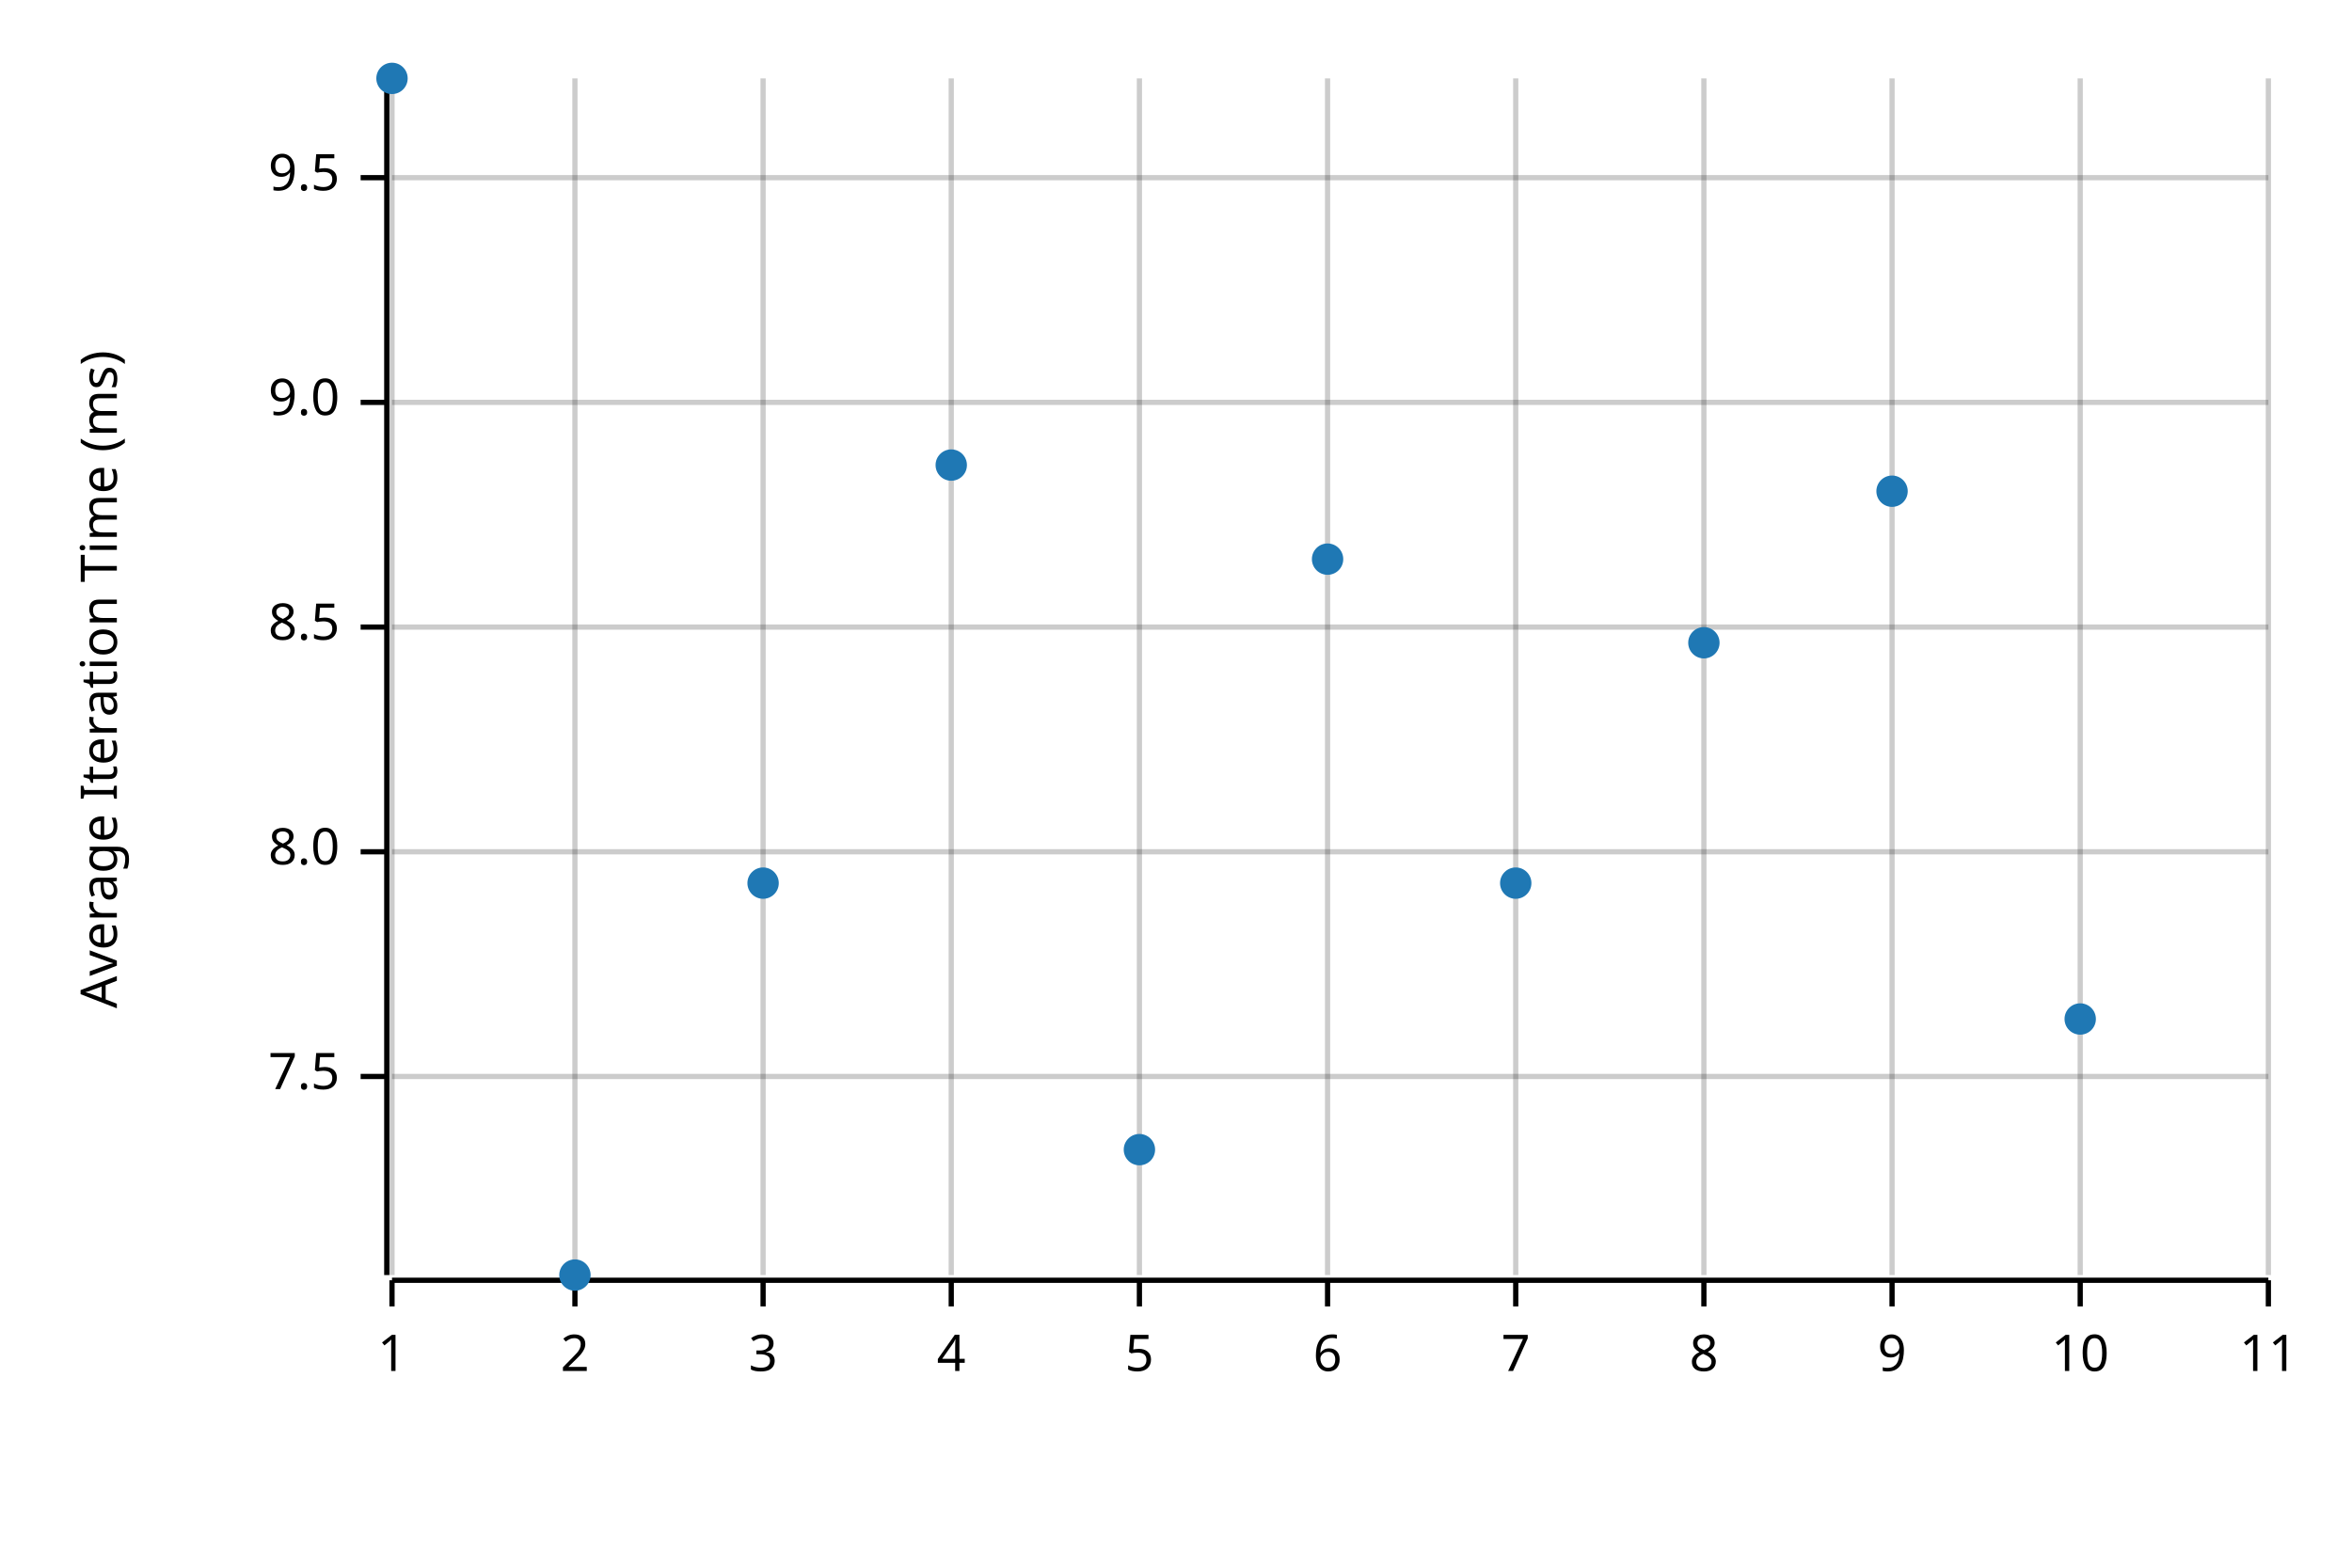
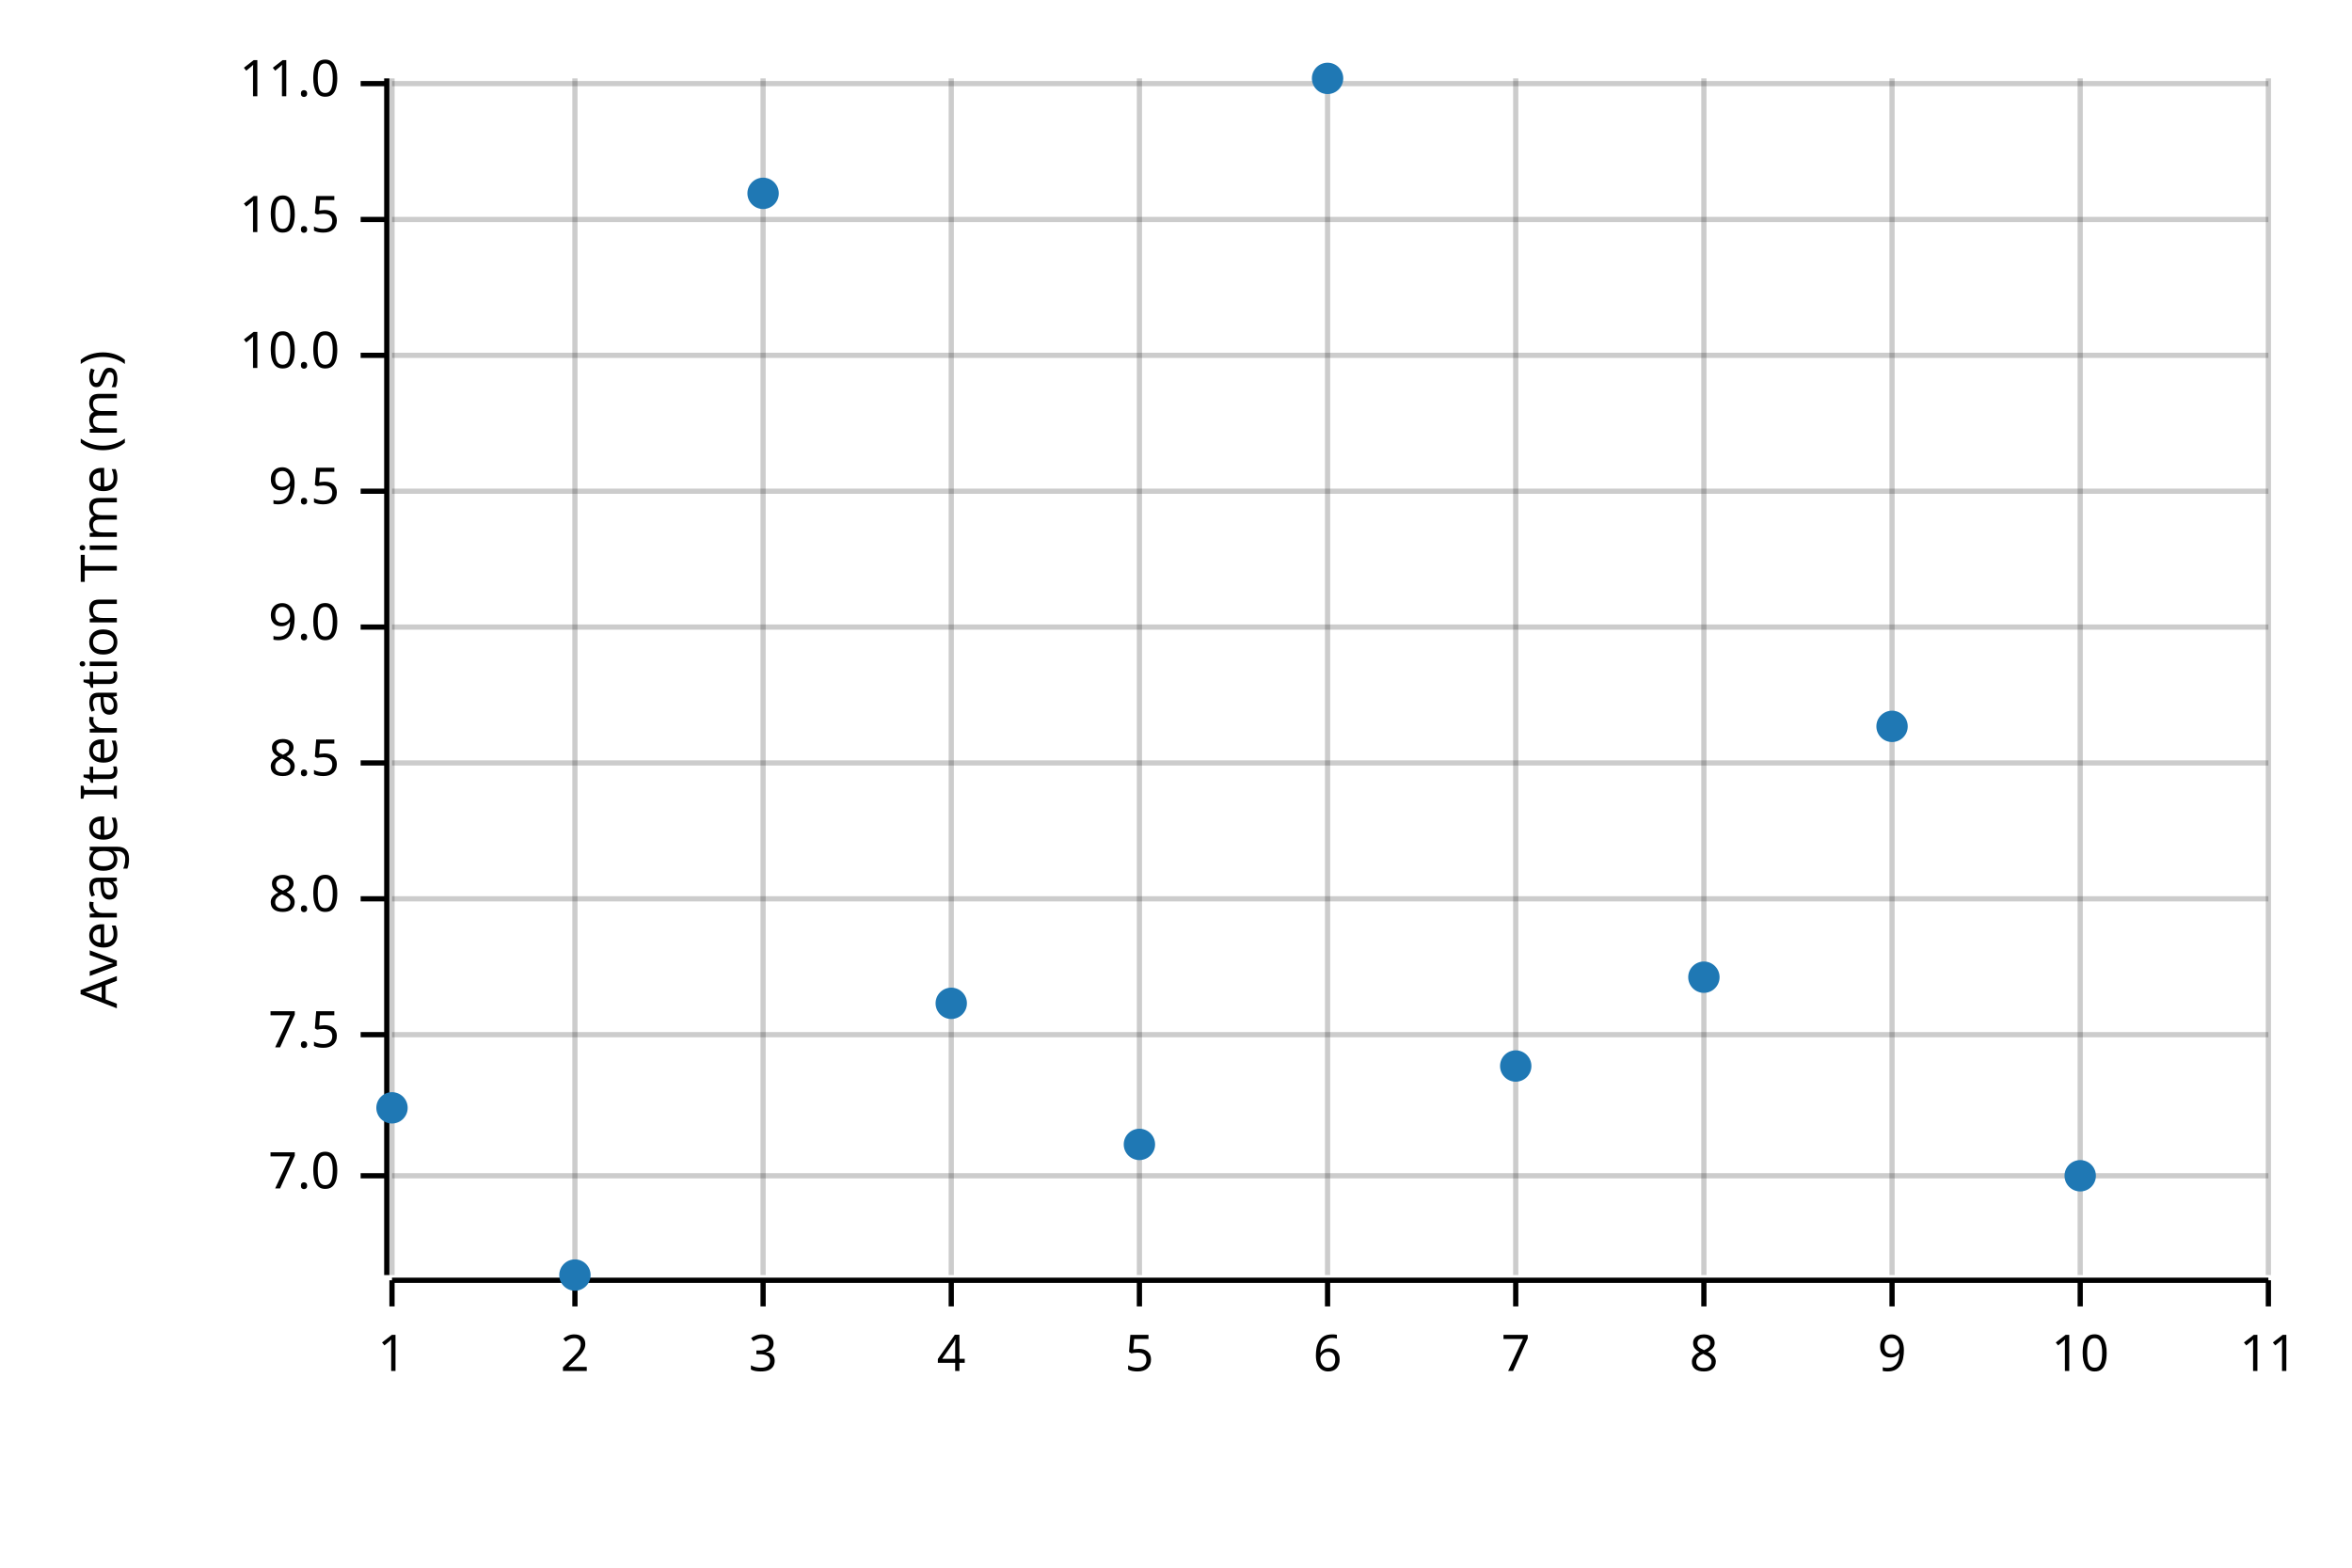
<svg xmlns="http://www.w3.org/2000/svg" width="450" height="300" viewBox="0 0 450 300">
  <text x="15" y="130" dy="0.76em" text-anchor="middle" font-family="sans-serif" font-size="9.677" opacity="1" fill="#000000" transform="rotate(270, 15, 130)">
Average Iteration Time (ms)
</text>
  <line opacity="0.2" stroke="#000000" stroke-width="1" x1="75" y1="244" x2="75" y2="15" />
  <line opacity="0.2" stroke="#000000" stroke-width="1" x1="110" y1="244" x2="110" y2="15" />
  <line opacity="0.2" stroke="#000000" stroke-width="1" x1="146" y1="244" x2="146" y2="15" />
  <line opacity="0.2" stroke="#000000" stroke-width="1" x1="182" y1="244" x2="182" y2="15" />
  <line opacity="0.2" stroke="#000000" stroke-width="1" x1="218" y1="244" x2="218" y2="15" />
  <line opacity="0.2" stroke="#000000" stroke-width="1" x1="254" y1="244" x2="254" y2="15" />
  <line opacity="0.2" stroke="#000000" stroke-width="1" x1="290" y1="244" x2="290" y2="15" />
  <line opacity="0.2" stroke="#000000" stroke-width="1" x1="326" y1="244" x2="326" y2="15" />
  <line opacity="0.2" stroke="#000000" stroke-width="1" x1="362" y1="244" x2="362" y2="15" />
  <line opacity="0.2" stroke="#000000" stroke-width="1" x1="398" y1="244" x2="398" y2="15" />
  <line opacity="0.2" stroke="#000000" stroke-width="1" x1="434" y1="244" x2="434" y2="15" />
-   <line opacity="0.2" stroke="#000000" stroke-width="1" x1="75" y1="206" x2="434" y2="206" />
-   <line opacity="0.2" stroke="#000000" stroke-width="1" x1="75" y1="163" x2="434" y2="163" />
+   <line opacity="0.2" stroke="#000000" stroke-width="1" x1="75" y1="225" x2="434" y2="225" />
+   <line opacity="0.2" stroke="#000000" stroke-width="1" x1="75" y1="198" x2="434" y2="198" />
+   <line opacity="0.2" stroke="#000000" stroke-width="1" x1="75" y1="172" x2="434" y2="172" />
+   <line opacity="0.2" stroke="#000000" stroke-width="1" x1="75" y1="146" x2="434" y2="146" />
  <line opacity="0.2" stroke="#000000" stroke-width="1" x1="75" y1="120" x2="434" y2="120" />
-   <line opacity="0.2" stroke="#000000" stroke-width="1" x1="75" y1="77" x2="434" y2="77" />
-   <line opacity="0.2" stroke="#000000" stroke-width="1" x1="75" y1="34" x2="434" y2="34" />
+   <line opacity="0.2" stroke="#000000" stroke-width="1" x1="75" y1="94" x2="434" y2="94" />
+   <line opacity="0.2" stroke="#000000" stroke-width="1" x1="75" y1="68" x2="434" y2="68" />
+   <line opacity="0.2" stroke="#000000" stroke-width="1" x1="75" y1="42" x2="434" y2="42" />
+   <line opacity="0.2" stroke="#000000" stroke-width="1" x1="75" y1="16" x2="434" y2="16" />
  <polyline fill="none" opacity="1" stroke="#000000" stroke-width="1" points="74,15 74,244 " />
-   <text x="65" y="206" dy="0.5ex" text-anchor="end" font-family="sans-serif" font-size="9.677" opacity="1" fill="#000000">
+   <text x="65" y="225" dy="0.5ex" text-anchor="end" font-family="sans-serif" font-size="9.677" opacity="1" fill="#000000">
+ 7.0
+ </text>
+   <polyline fill="none" opacity="1" stroke="#000000" stroke-width="1" points="69,225 74,225 " />
+   <text x="65" y="198" dy="0.5ex" text-anchor="end" font-family="sans-serif" font-size="9.677" opacity="1" fill="#000000">
7.5
</text>
-   <polyline fill="none" opacity="1" stroke="#000000" stroke-width="1" points="69,206 74,206 " />
-   <text x="65" y="163" dy="0.5ex" text-anchor="end" font-family="sans-serif" font-size="9.677" opacity="1" fill="#000000">
+   <polyline fill="none" opacity="1" stroke="#000000" stroke-width="1" points="69,198 74,198 " />
+   <text x="65" y="172" dy="0.5ex" text-anchor="end" font-family="sans-serif" font-size="9.677" opacity="1" fill="#000000">
8.0
</text>
-   <polyline fill="none" opacity="1" stroke="#000000" stroke-width="1" points="69,163 74,163 " />
-   <text x="65" y="120" dy="0.5ex" text-anchor="end" font-family="sans-serif" font-size="9.677" opacity="1" fill="#000000">
+   <polyline fill="none" opacity="1" stroke="#000000" stroke-width="1" points="69,172 74,172 " />
+   <text x="65" y="146" dy="0.5ex" text-anchor="end" font-family="sans-serif" font-size="9.677" opacity="1" fill="#000000">
8.5
</text>
-   <polyline fill="none" opacity="1" stroke="#000000" stroke-width="1" points="69,120 74,120 " />
-   <text x="65" y="77" dy="0.5ex" text-anchor="end" font-family="sans-serif" font-size="9.677" opacity="1" fill="#000000">
+   <polyline fill="none" opacity="1" stroke="#000000" stroke-width="1" points="69,146 74,146 " />
+   <text x="65" y="120" dy="0.5ex" text-anchor="end" font-family="sans-serif" font-size="9.677" opacity="1" fill="#000000">
9.0
</text>
-   <polyline fill="none" opacity="1" stroke="#000000" stroke-width="1" points="69,77 74,77 " />
-   <text x="65" y="34" dy="0.5ex" text-anchor="end" font-family="sans-serif" font-size="9.677" opacity="1" fill="#000000">
+   <polyline fill="none" opacity="1" stroke="#000000" stroke-width="1" points="69,120 74,120 " />
+   <text x="65" y="94" dy="0.5ex" text-anchor="end" font-family="sans-serif" font-size="9.677" opacity="1" fill="#000000">
9.5
</text>
-   <polyline fill="none" opacity="1" stroke="#000000" stroke-width="1" points="69,34 74,34 " />
+   <polyline fill="none" opacity="1" stroke="#000000" stroke-width="1" points="69,94 74,94 " />
+   <text x="65" y="68" dy="0.5ex" text-anchor="end" font-family="sans-serif" font-size="9.677" opacity="1" fill="#000000">
+ 10.0
+ </text>
+   <polyline fill="none" opacity="1" stroke="#000000" stroke-width="1" points="69,68 74,68 " />
+   <text x="65" y="42" dy="0.5ex" text-anchor="end" font-family="sans-serif" font-size="9.677" opacity="1" fill="#000000">
+ 10.5
+ </text>
+   <polyline fill="none" opacity="1" stroke="#000000" stroke-width="1" points="69,42 74,42 " />
+   <text x="65" y="16" dy="0.5ex" text-anchor="end" font-family="sans-serif" font-size="9.677" opacity="1" fill="#000000">
+ 11.0
+ </text>
+   <polyline fill="none" opacity="1" stroke="#000000" stroke-width="1" points="69,16 74,16 " />
  <polyline fill="none" opacity="1" stroke="#000000" stroke-width="1" points="75,245 434,245 " />
  <text x="75" y="255" dy="0.76em" text-anchor="middle" font-family="sans-serif" font-size="9.677" opacity="1" fill="#000000">
1
</text>
  <polyline fill="none" opacity="1" stroke="#000000" stroke-width="1" points="75,245 75,250 " />
  <text x="110" y="255" dy="0.76em" text-anchor="middle" font-family="sans-serif" font-size="9.677" opacity="1" fill="#000000">
2
</text>
  <polyline fill="none" opacity="1" stroke="#000000" stroke-width="1" points="110,245 110,250 " />
  <text x="146" y="255" dy="0.76em" text-anchor="middle" font-family="sans-serif" font-size="9.677" opacity="1" fill="#000000">
3
</text>
  <polyline fill="none" opacity="1" stroke="#000000" stroke-width="1" points="146,245 146,250 " />
  <text x="182" y="255" dy="0.76em" text-anchor="middle" font-family="sans-serif" font-size="9.677" opacity="1" fill="#000000">
4
</text>
  <polyline fill="none" opacity="1" stroke="#000000" stroke-width="1" points="182,245 182,250 " />
  <text x="218" y="255" dy="0.76em" text-anchor="middle" font-family="sans-serif" font-size="9.677" opacity="1" fill="#000000">
5
</text>
  <polyline fill="none" opacity="1" stroke="#000000" stroke-width="1" points="218,245 218,250 " />
  <text x="254" y="255" dy="0.76em" text-anchor="middle" font-family="sans-serif" font-size="9.677" opacity="1" fill="#000000">
6
</text>
  <polyline fill="none" opacity="1" stroke="#000000" stroke-width="1" points="254,245 254,250 " />
  <text x="290" y="255" dy="0.76em" text-anchor="middle" font-family="sans-serif" font-size="9.677" opacity="1" fill="#000000">
7
</text>
  <polyline fill="none" opacity="1" stroke="#000000" stroke-width="1" points="290,245 290,250 " />
  <text x="326" y="255" dy="0.76em" text-anchor="middle" font-family="sans-serif" font-size="9.677" opacity="1" fill="#000000">
8
</text>
  <polyline fill="none" opacity="1" stroke="#000000" stroke-width="1" points="326,245 326,250 " />
  <text x="362" y="255" dy="0.76em" text-anchor="middle" font-family="sans-serif" font-size="9.677" opacity="1" fill="#000000">
9
</text>
  <polyline fill="none" opacity="1" stroke="#000000" stroke-width="1" points="362,245 362,250 " />
  <text x="398" y="255" dy="0.76em" text-anchor="middle" font-family="sans-serif" font-size="9.677" opacity="1" fill="#000000">
10
</text>
  <polyline fill="none" opacity="1" stroke="#000000" stroke-width="1" points="398,245 398,250 " />
  <text x="434" y="255" dy="0.76em" text-anchor="middle" font-family="sans-serif" font-size="9.677" opacity="1" fill="#000000">
11
</text>
  <polyline fill="none" opacity="1" stroke="#000000" stroke-width="1" points="434,245 434,250 " />
-   <circle cx="75" cy="15" r="3" opacity="1" fill="#1F78B4" stroke="none" stroke-width="1" />
+   <circle cx="75" cy="212" r="3" opacity="1" fill="#1F78B4" stroke="none" stroke-width="1" />
  <circle cx="110" cy="244" r="3" opacity="1" fill="#1F78B4" stroke="none" stroke-width="1" />
-   <circle cx="146" cy="169" r="3" opacity="1" fill="#1F78B4" stroke="none" stroke-width="1" />
-   <circle cx="182" cy="89" r="3" opacity="1" fill="#1F78B4" stroke="none" stroke-width="1" />
-   <circle cx="218" cy="220" r="3" opacity="1" fill="#1F78B4" stroke="none" stroke-width="1" />
-   <circle cx="254" cy="107" r="3" opacity="1" fill="#1F78B4" stroke="none" stroke-width="1" />
-   <circle cx="290" cy="169" r="3" opacity="1" fill="#1F78B4" stroke="none" stroke-width="1" />
-   <circle cx="326" cy="123" r="3" opacity="1" fill="#1F78B4" stroke="none" stroke-width="1" />
-   <circle cx="362" cy="94" r="3" opacity="1" fill="#1F78B4" stroke="none" stroke-width="1" />
-   <circle cx="398" cy="195" r="3" opacity="1" fill="#1F78B4" stroke="none" stroke-width="1" />
+   <circle cx="146" cy="37" r="3" opacity="1" fill="#1F78B4" stroke="none" stroke-width="1" />
+   <circle cx="182" cy="192" r="3" opacity="1" fill="#1F78B4" stroke="none" stroke-width="1" />
+   <circle cx="218" cy="219" r="3" opacity="1" fill="#1F78B4" stroke="none" stroke-width="1" />
+   <circle cx="254" cy="15" r="3" opacity="1" fill="#1F78B4" stroke="none" stroke-width="1" />
+   <circle cx="290" cy="204" r="3" opacity="1" fill="#1F78B4" stroke="none" stroke-width="1" />
+   <circle cx="326" cy="187" r="3" opacity="1" fill="#1F78B4" stroke="none" stroke-width="1" />
+   <circle cx="362" cy="139" r="3" opacity="1" fill="#1F78B4" stroke="none" stroke-width="1" />
+   <circle cx="398" cy="225" r="3" opacity="1" fill="#1F78B4" stroke="none" stroke-width="1" />
</svg>
